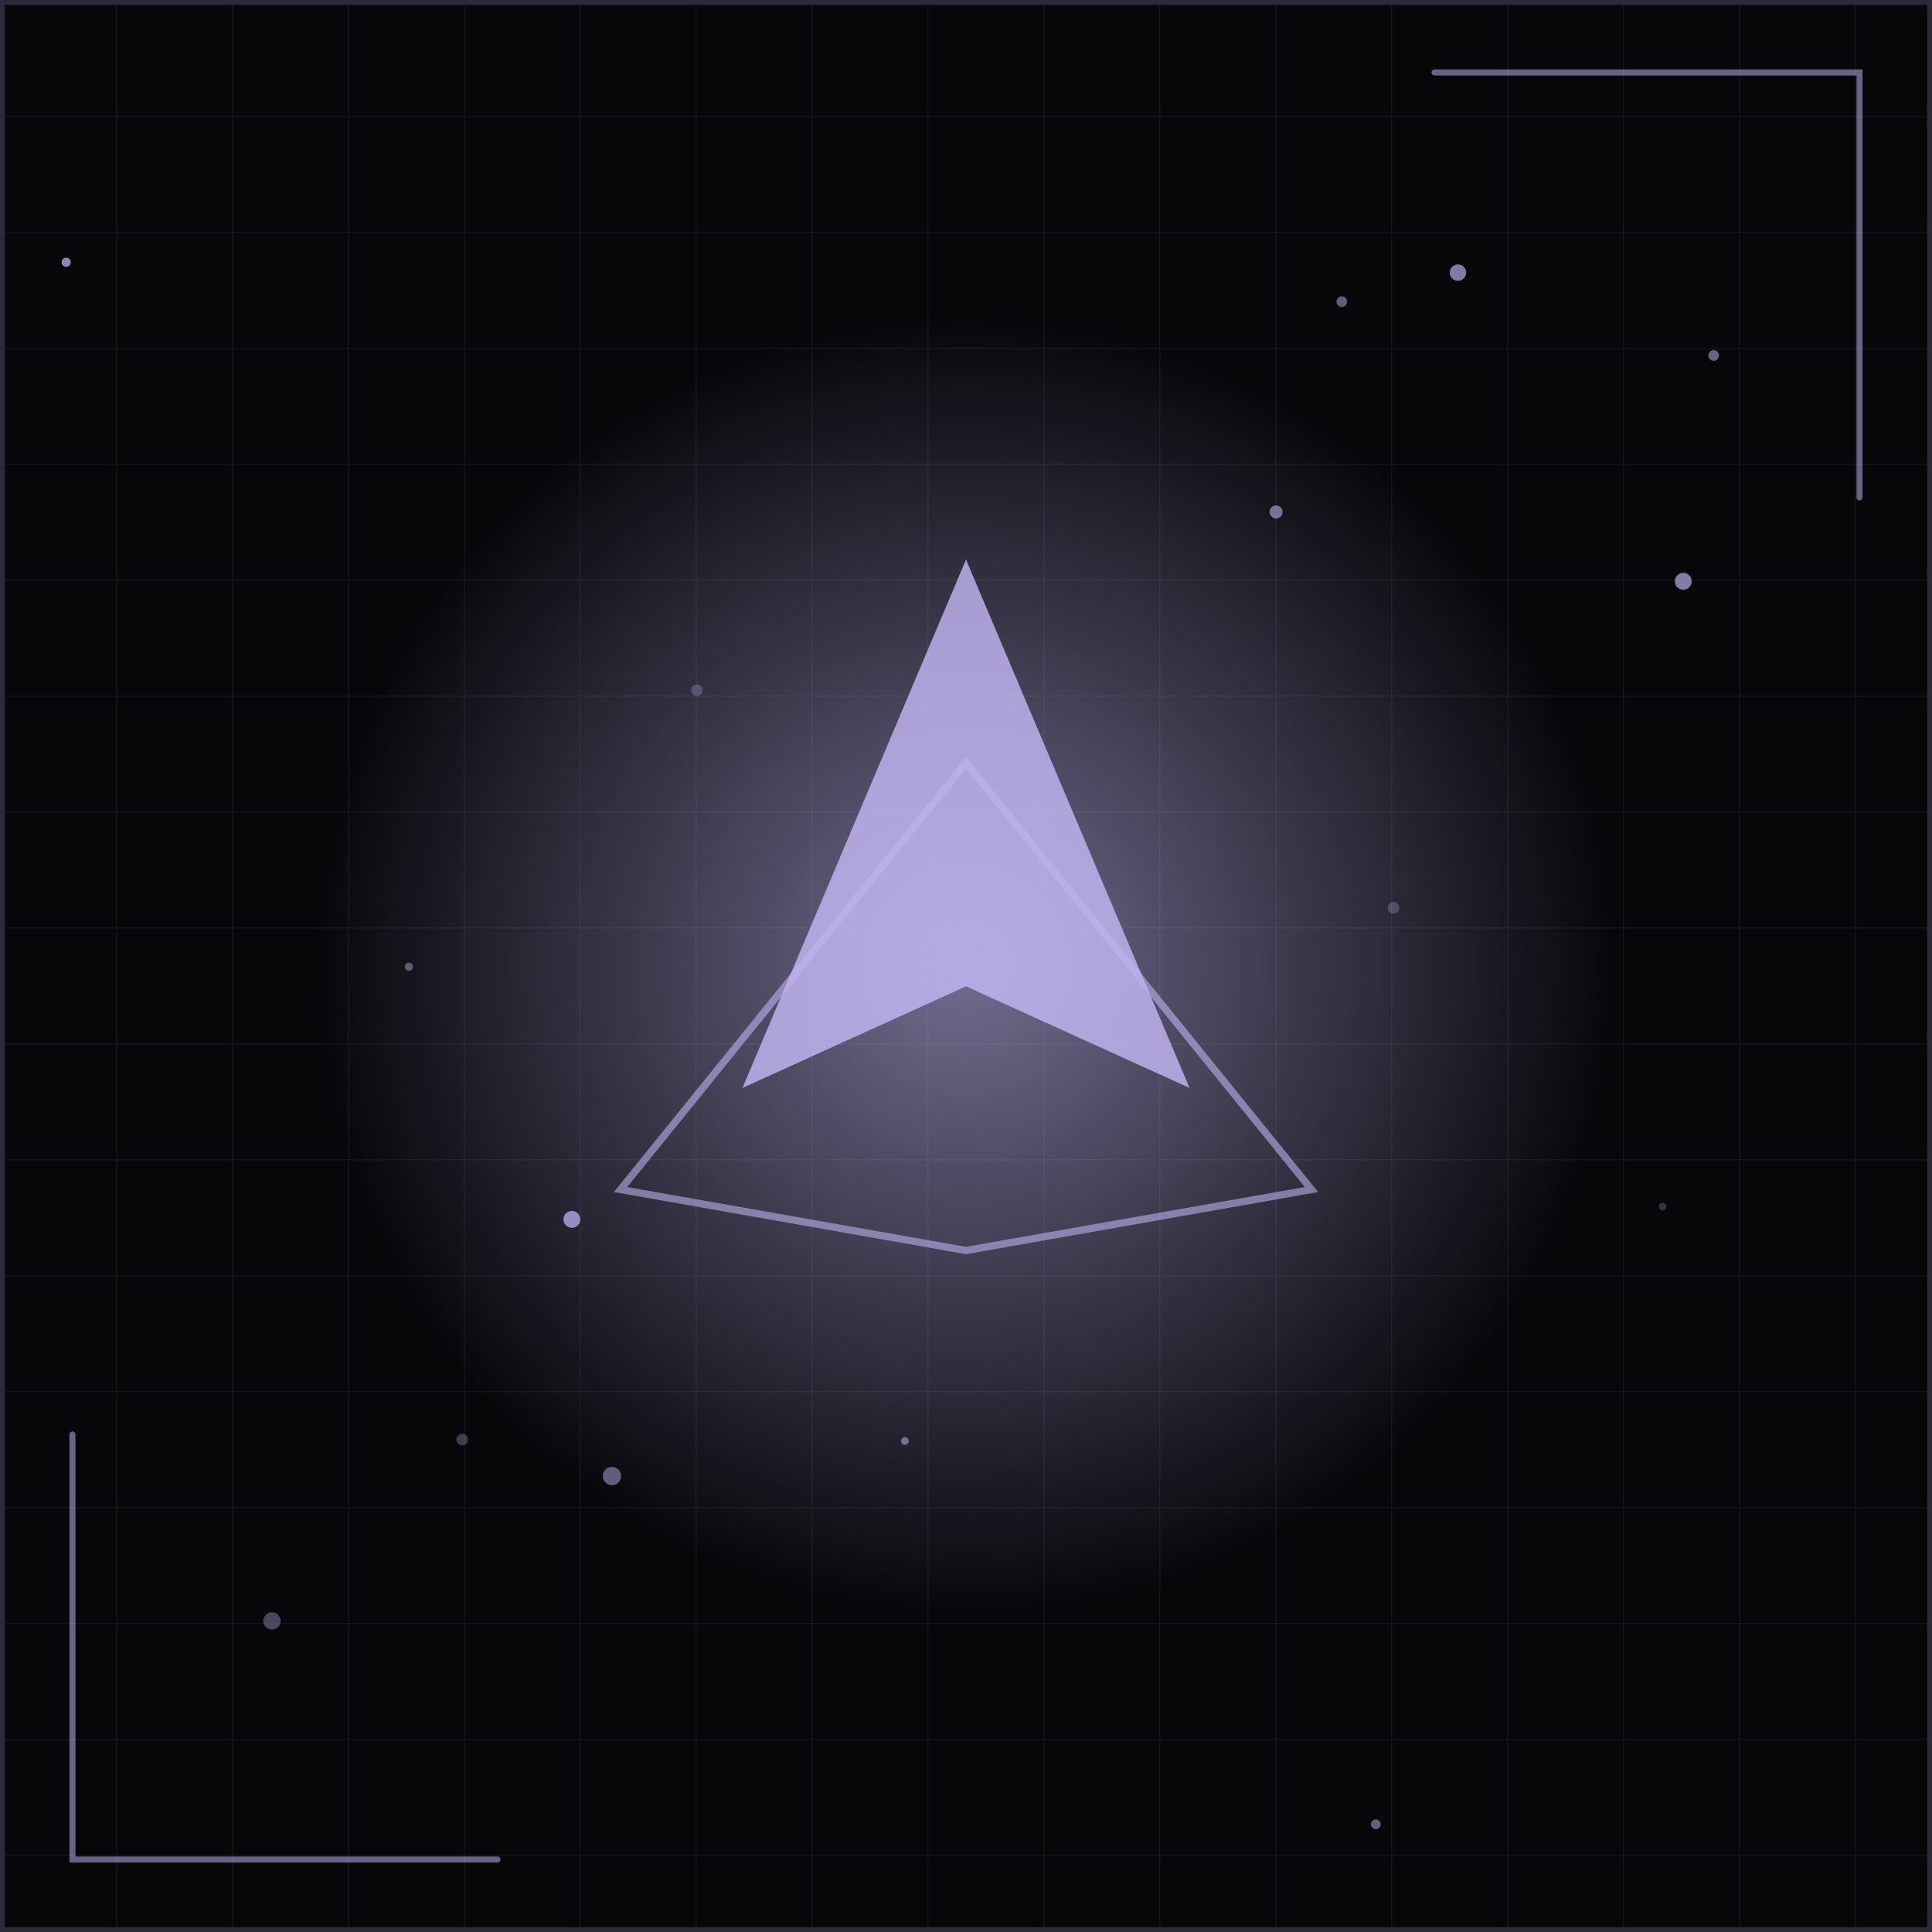
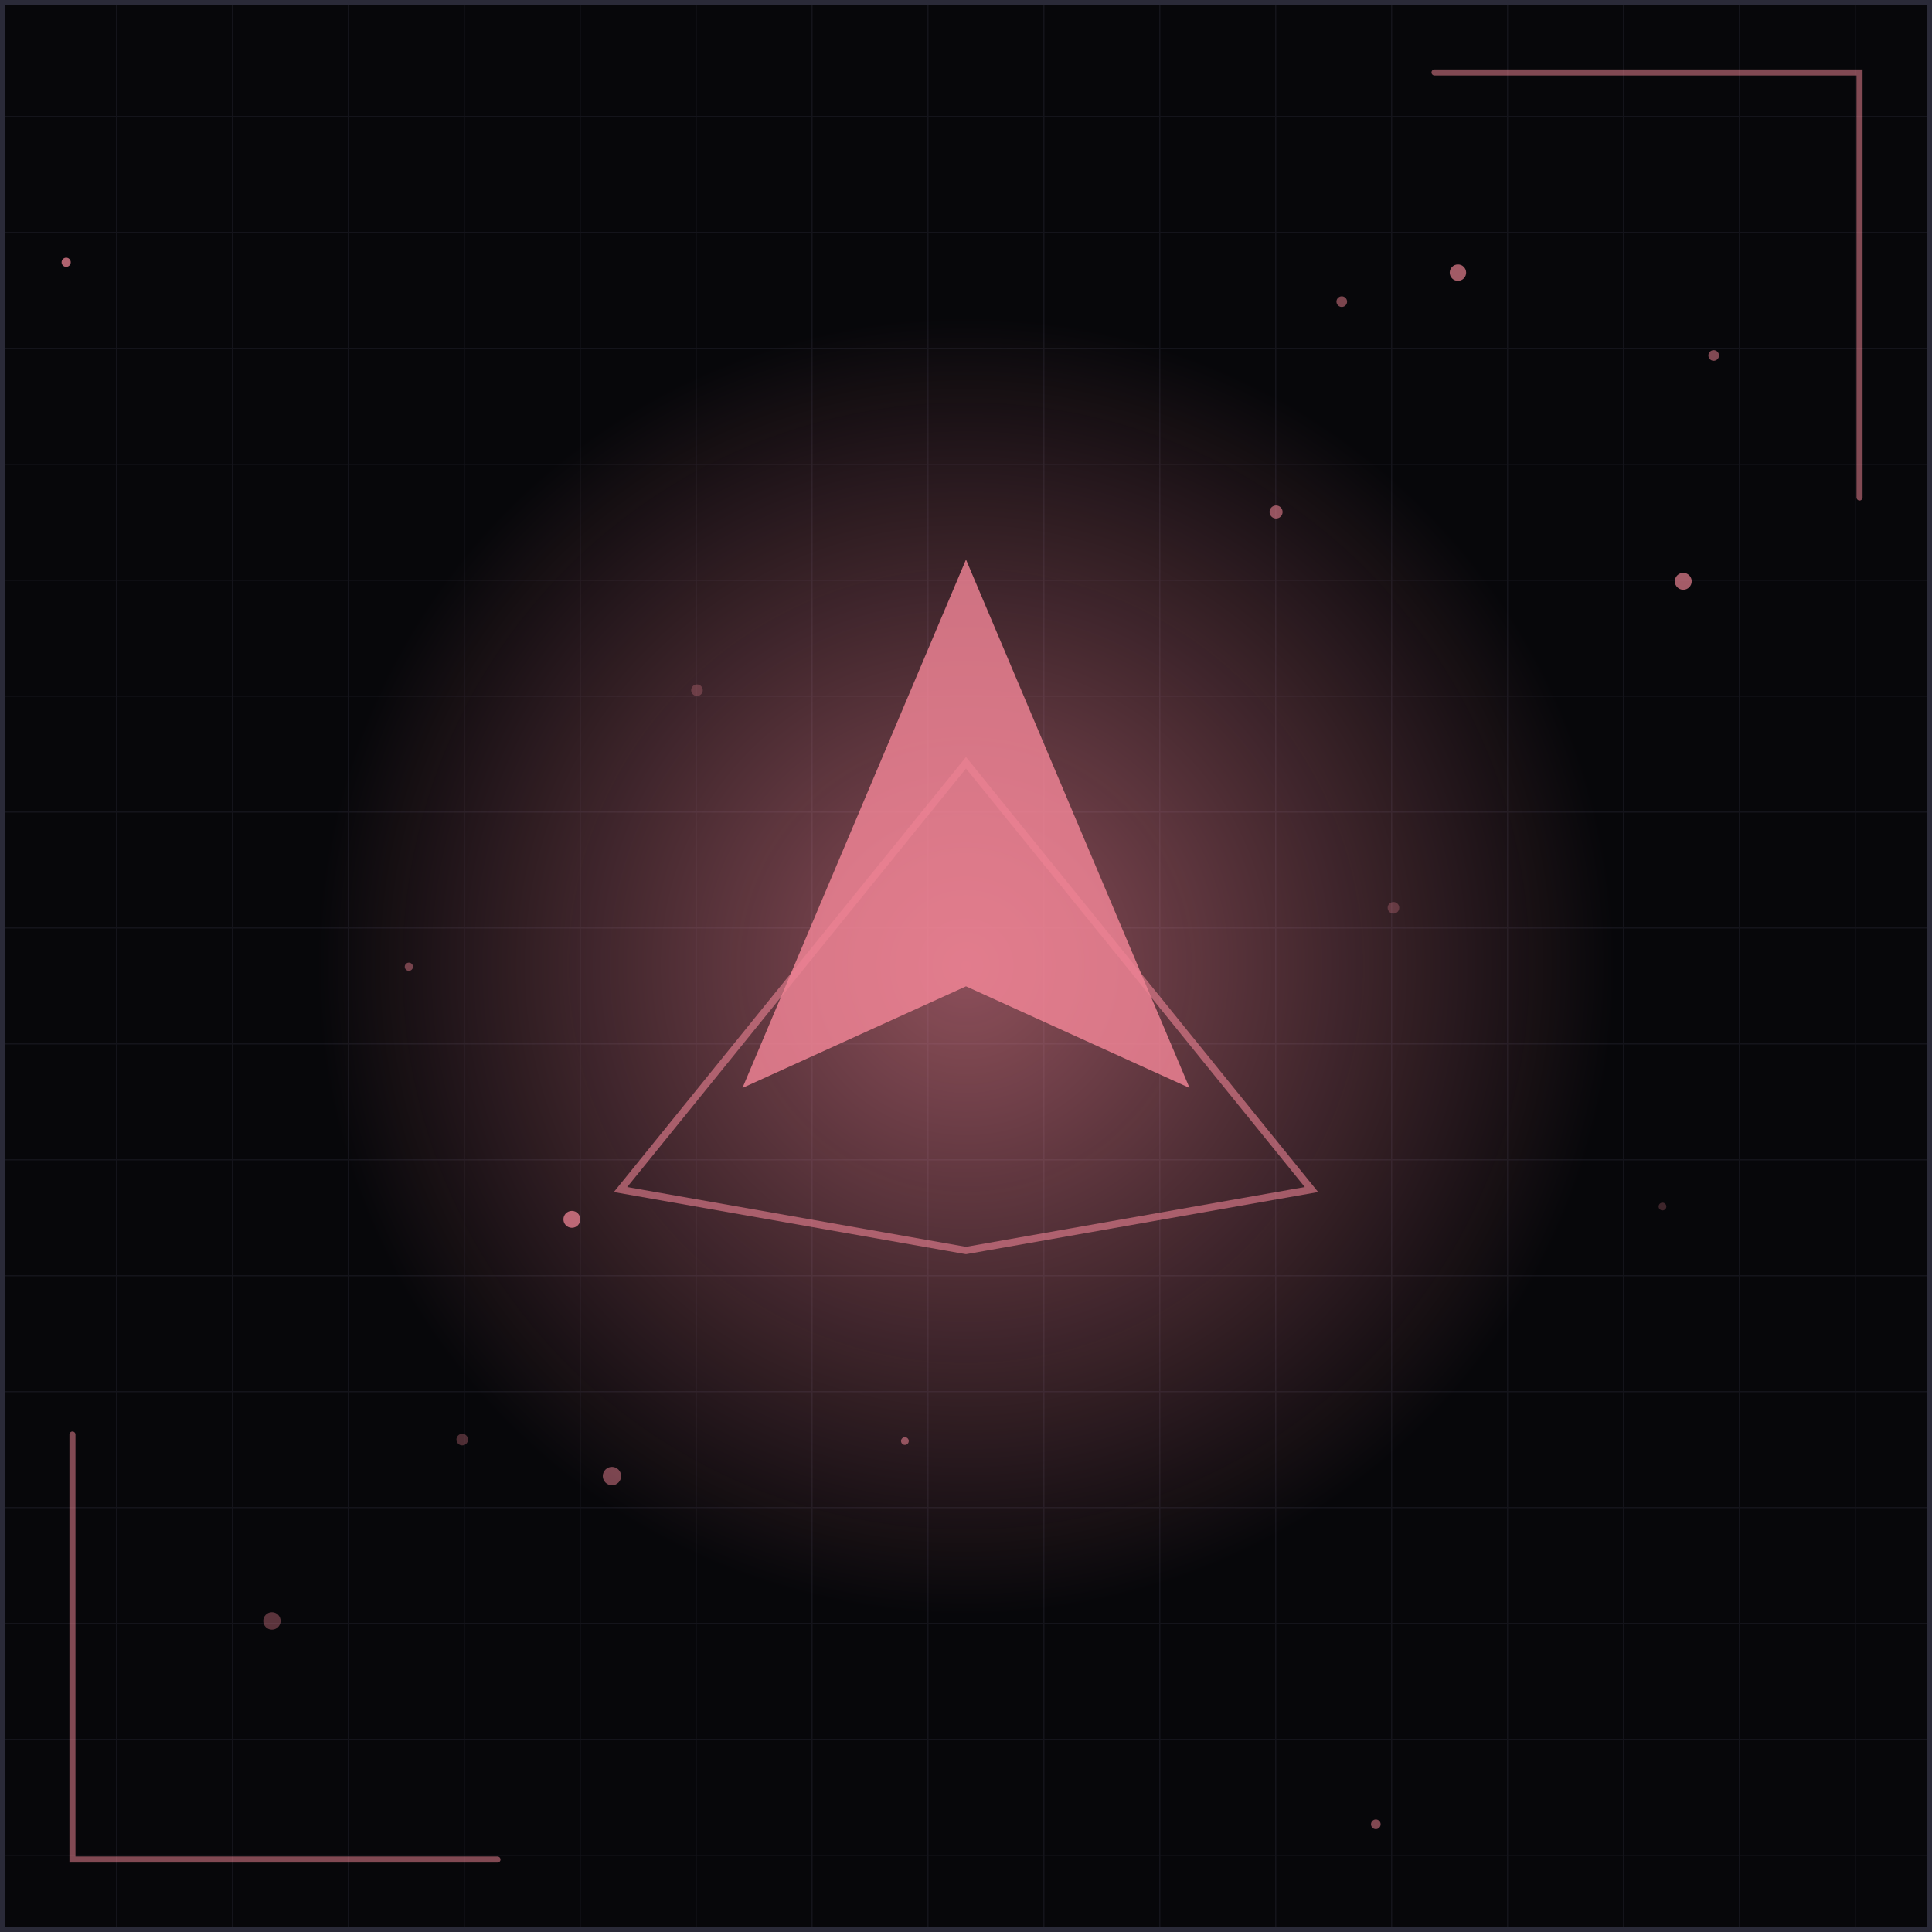
<svg xmlns="http://www.w3.org/2000/svg" width="800" height="800" viewBox="0 0 800 800">
  <rect width="800" height="800" fill="#07070a" />
  <defs>
    <pattern id="grid" width="48" height="48" patternUnits="userSpaceOnUse">
      <path d="M 48 0 L 0 0 0 48" fill="none" stroke="#2a2a38" stroke-width="1" opacity="0.35" />
    </pattern>
  </defs>
  <rect width="800" height="800" fill="url(#grid)" />
  <defs>
    <radialGradient id="glow1" cx="50%" cy="50%" r="50%">
-       <stop offset="0%" stop-color="#cabefd" stop-opacity="0.55" />
-       <stop offset="100%" stop-color="#cabefd" stop-opacity="0" />
+       <stop offset="0%" stop-color="#fc8b9c" stop-opacity="0.55" />
+       <stop offset="100%" stop-color="#fc8b9c" stop-opacity="0" />
    </radialGradient>
  </defs>
  <circle cx="400" cy="400" r="270" fill="url(#glow1)" />
-   <circle cx="191.4" cy="596.1" r="2.4" fill="#cabefd" opacity="0.29" />
-   <circle cx="169.3" cy="400.3" r="1.7" fill="#cabefd" opacity="0.41" />
-   <circle cx="697.0" cy="240.7" r="3.5" fill="#cabefd" opacity="0.64" />
-   <circle cx="253.4" cy="611.2" r="3.8" fill="#cabefd" opacity="0.46" />
-   <circle cx="577.0" cy="375.9" r="2.4" fill="#cabefd" opacity="0.25" />
-   <circle cx="709.6" cy="147.2" r="2.2" fill="#cabefd" opacity="0.50" />
-   <circle cx="374.7" cy="596.7" r="1.6" fill="#cabefd" opacity="0.51" />
-   <circle cx="688.4" cy="499.6" r="1.6" fill="#cabefd" opacity="0.23" />
-   <circle cx="603.7" cy="112.9" r="3.4" fill="#cabefd" opacity="0.63" />
-   <circle cx="288.6" cy="285.8" r="2.4" fill="#cabefd" opacity="0.25" />
-   <circle cx="236.8" cy="504.9" r="3.5" fill="#cabefd" opacity="0.69" />
-   <circle cx="112.6" cy="671.2" r="3.6" fill="#cabefd" opacity="0.34" />
-   <circle cx="528.4" cy="212.0" r="2.7" fill="#cabefd" opacity="0.54" />
-   <circle cx="555.6" cy="124.9" r="2.2" fill="#cabefd" opacity="0.47" />
-   <circle cx="569.7" cy="755.4" r="2.0" fill="#cabefd" opacity="0.49" />
-   <circle cx="27.4" cy="108.6" r="1.9" fill="#cabefd" opacity="0.69" />
+   <circle cx="191.4" cy="596.1" r="2.4" fill="#fc8b9c" opacity="0.29" />
+   <circle cx="169.3" cy="400.3" r="1.7" fill="#fc8b9c" opacity="0.41" />
+   <circle cx="697.0" cy="240.7" r="3.5" fill="#fc8b9c" opacity="0.64" />
+   <circle cx="253.4" cy="611.2" r="3.8" fill="#fc8b9c" opacity="0.46" />
+   <circle cx="577.0" cy="375.9" r="2.4" fill="#fc8b9c" opacity="0.25" />
+   <circle cx="709.6" cy="147.2" r="2.2" fill="#fc8b9c" opacity="0.50" />
+   <circle cx="374.7" cy="596.7" r="1.6" fill="#fc8b9c" opacity="0.51" />
+   <circle cx="688.4" cy="499.6" r="1.6" fill="#fc8b9c" opacity="0.23" />
+   <circle cx="603.7" cy="112.9" r="3.4" fill="#fc8b9c" opacity="0.63" />
+   <circle cx="288.6" cy="285.8" r="2.4" fill="#fc8b9c" opacity="0.25" />
+   <circle cx="236.8" cy="504.9" r="3.5" fill="#fc8b9c" opacity="0.69" />
+   <circle cx="112.6" cy="671.2" r="3.6" fill="#fc8b9c" opacity="0.34" />
+   <circle cx="528.4" cy="212.0" r="2.7" fill="#fc8b9c" opacity="0.54" />
+   <circle cx="555.6" cy="124.9" r="2.2" fill="#fc8b9c" opacity="0.47" />
+   <circle cx="569.7" cy="755.4" r="2.0" fill="#fc8b9c" opacity="0.49" />
+   <circle cx="27.4" cy="108.6" r="1.9" fill="#fc8b9c" opacity="0.69" />
  <g transform="translate(400 400)" opacity="0.9">
-     <path d="M0 -168.3 L 92.565 50.49 L 0 8.415 L -92.565 50.49 Z" fill="#cabefd" opacity="0.85" />
-     <path d="M0 -84.15 L 143.055 92.565 L 0 117.81 L -143.055 92.565 Z" fill="none" stroke="#cabefd" stroke-width="3" opacity="0.6" />
+     <path d="M0 -168.3 L 92.565 50.49 L 0 8.415 L -92.565 50.49 Z" fill="#fc8b9c" opacity="0.85" />
+     <path d="M0 -84.15 L 143.055 92.565 L 0 117.81 L -143.055 92.565 Z" fill="none" stroke="#fc8b9c" stroke-width="3" opacity="0.6" />
  </g>
-   <g opacity="0.5" stroke="#cabefd" stroke-width="2.5" stroke-linecap="round">
+   <g opacity="0.5" stroke="#fc8b9c" stroke-width="2.5" stroke-linecap="round">
    <path d="M 594 30 L 770 30 L 770 206" fill="none" />
    <path d="M 30 594 L 30 770 L 206 770" fill="none" />
  </g>
  <rect x="1" y="1" width="798" height="798" fill="none" stroke="#2a2a38" stroke-width="2" />
</svg>
